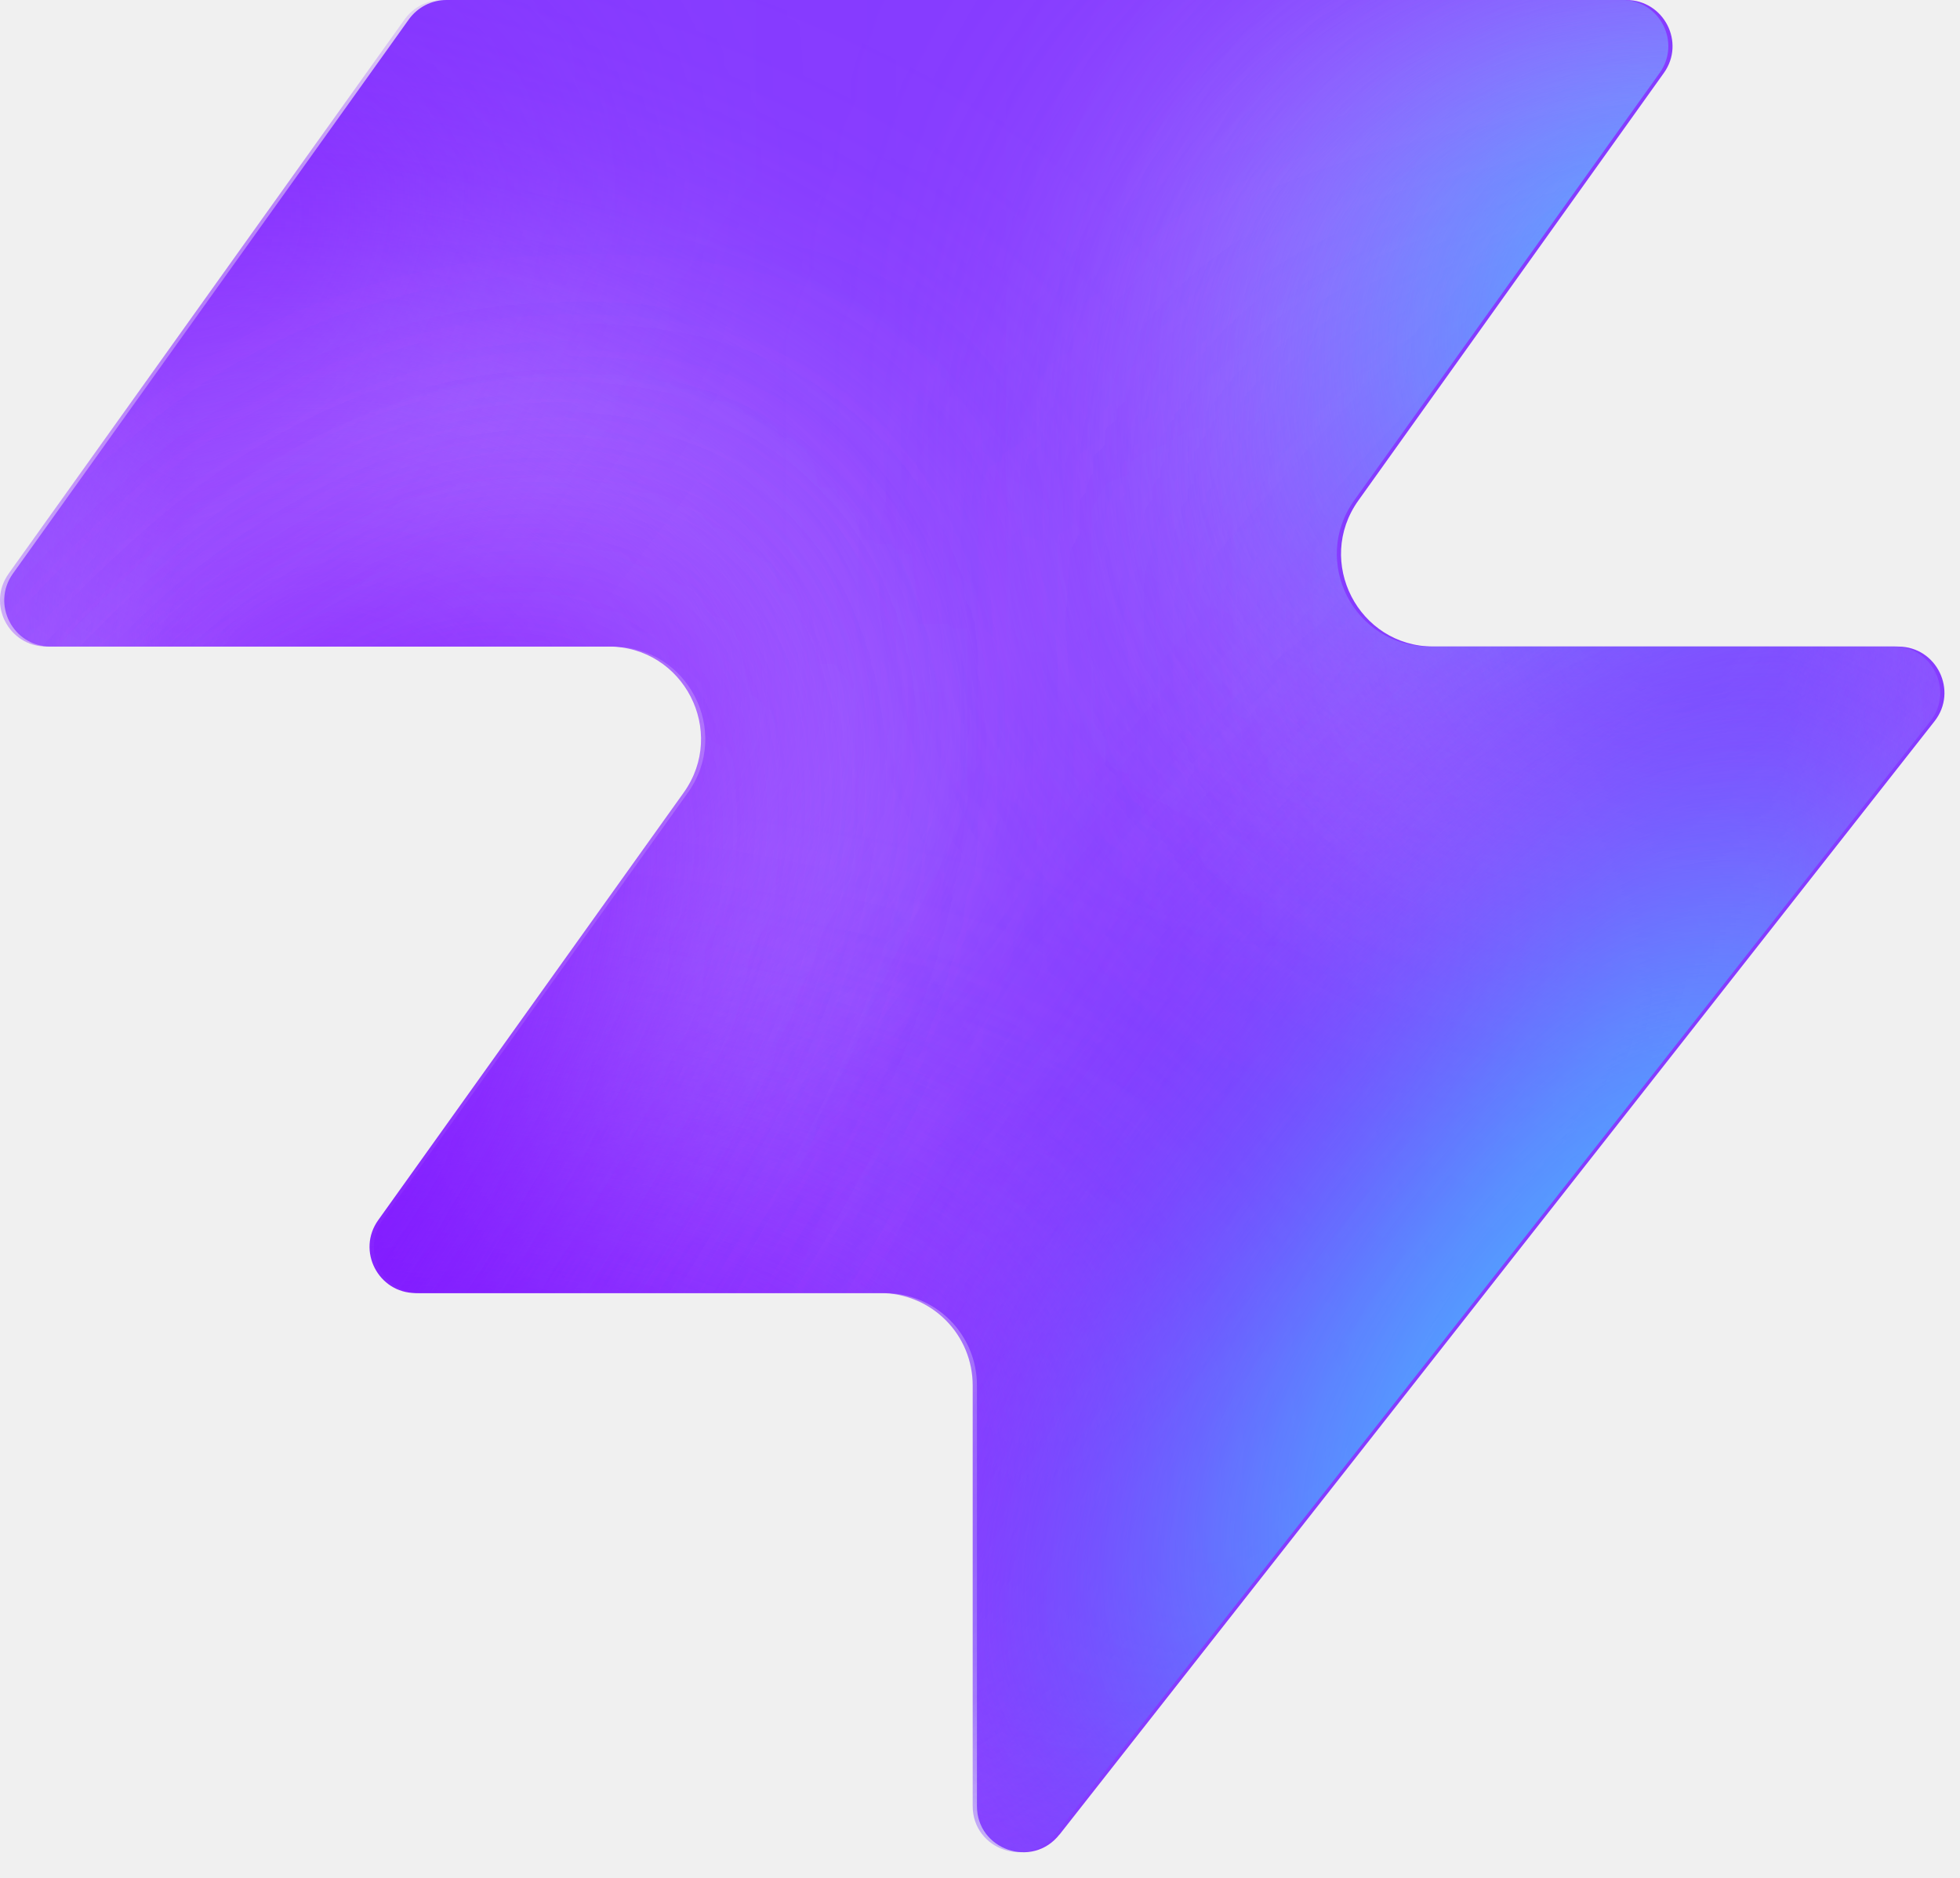
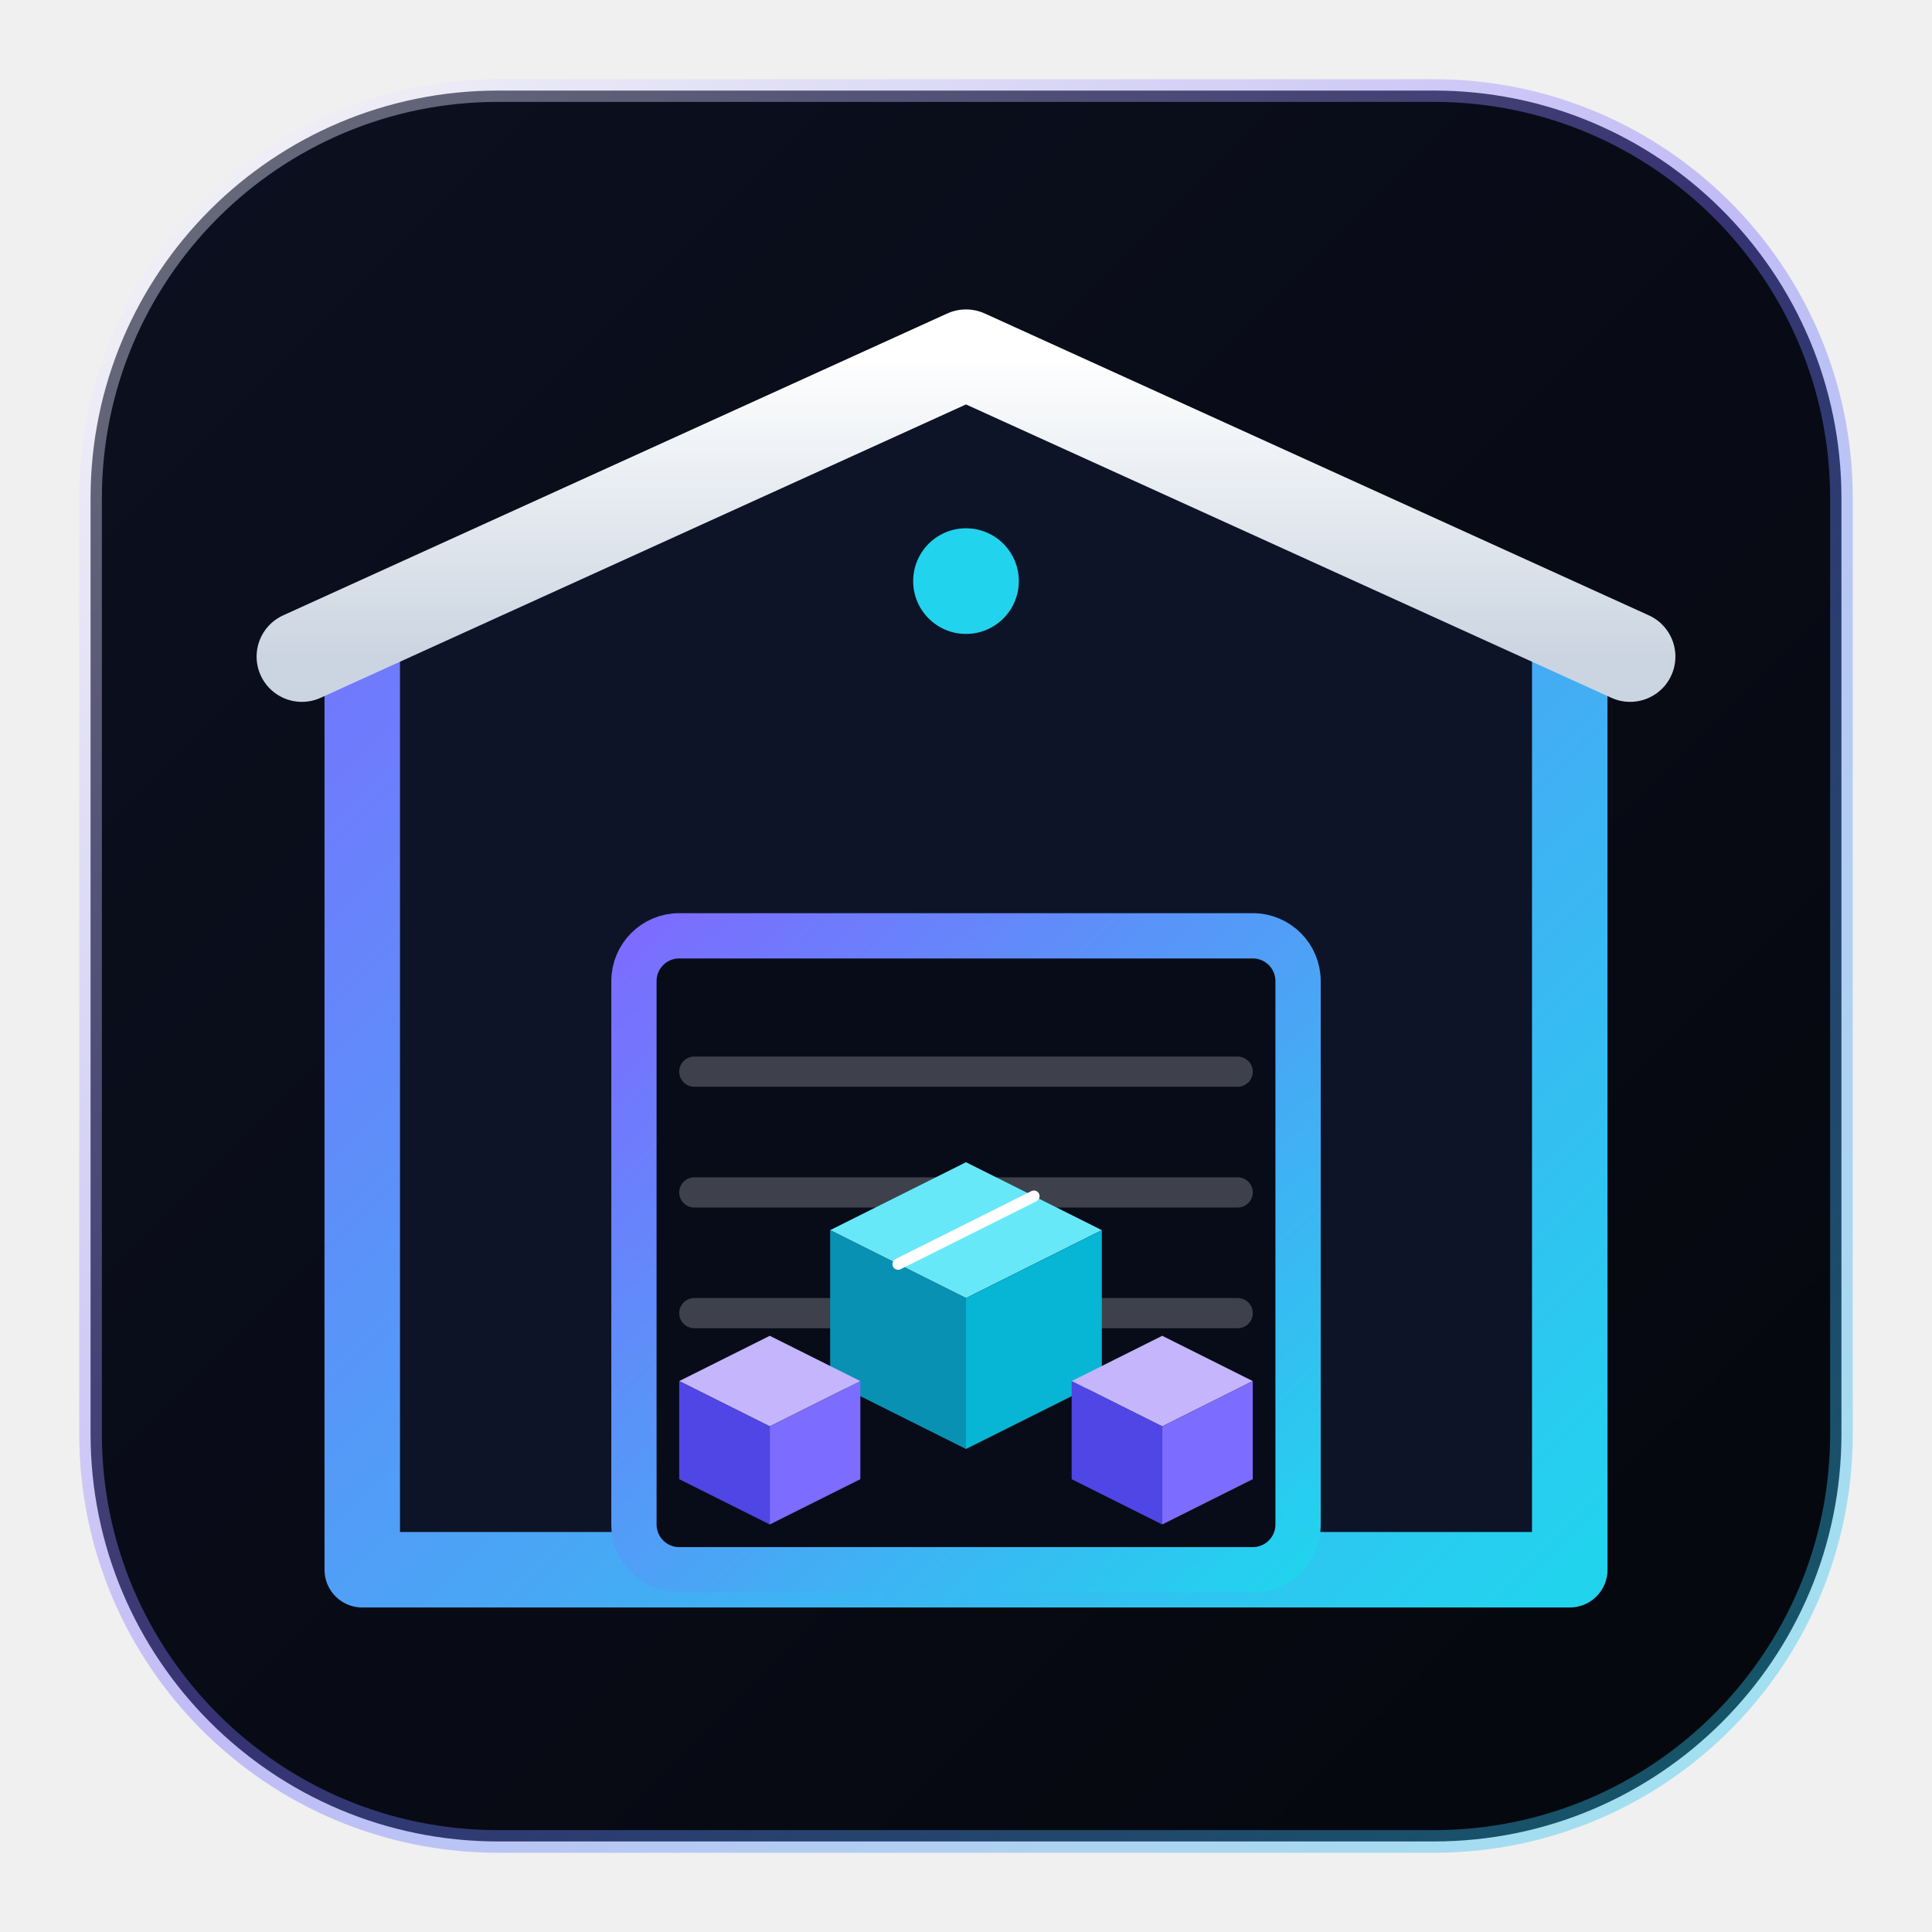
- <svg xmlns="http://www.w3.org/2000/svg" width="48" height="46" fill="none" viewBox="0 0 48 46">
-   <path fill="#863bff" d="M25.946 44.938c-.664.845-2.021.375-2.021-.698V33.937a2.26 2.26 0 0 0-2.262-2.262H10.287c-.92 0-1.456-1.04-.92-1.788l7.48-10.471c1.07-1.497 0-3.578-1.842-3.578H1.237c-.92 0-1.456-1.04-.92-1.788L10.013.474c.214-.297.556-.474.92-.474h28.894c.92 0 1.456 1.04.92 1.788l-7.48 10.471c-1.07 1.498 0 3.579 1.842 3.579h11.377c.943 0 1.473 1.088.89 1.83L25.947 44.94z" style="fill:#863bff;fill:color(display-p3 .525 .23 1);fill-opacity:1" />
-   <mask id="a" width="48" height="46" x="0" y="0" maskUnits="userSpaceOnUse" style="mask-type:alpha">
-     <path fill="#000" d="M25.842 44.938c-.664.844-2.021.375-2.021-.698V33.937a2.26 2.26 0 0 0-2.262-2.262H10.183c-.92 0-1.456-1.04-.92-1.788l7.48-10.471c1.07-1.498 0-3.579-1.842-3.579H1.133c-.92 0-1.456-1.04-.92-1.787L9.91.473c.214-.297.556-.474.92-.474h28.894c.92 0 1.456 1.04.92 1.788l-7.48 10.471c-1.07 1.498 0 3.578 1.842 3.578h11.377c.943 0 1.473 1.088.89 1.832L25.843 44.94z" style="fill:#000;fill-opacity:1" />
-   </mask>
-   <g mask="url(#a)">
-     <g filter="url(#b)">
-       <ellipse cx="5.508" cy="14.704" fill="#ede6ff" rx="5.508" ry="14.704" style="fill:#ede6ff;fill:color(display-p3 .927 .903 1);fill-opacity:1" transform="matrix(.00324 1 1 -.00324 -4.47 31.516)" />
-     </g>
-     <g filter="url(#c)">
-       <ellipse cx="10.399" cy="29.851" fill="#ede6ff" rx="10.399" ry="29.851" style="fill:#ede6ff;fill:color(display-p3 .927 .903 1);fill-opacity:1" transform="matrix(.00324 1 1 -.00324 -39.328 7.883)" />
-     </g>
-     <g filter="url(#d)">
-       <ellipse cx="5.508" cy="30.487" fill="#7e14ff" rx="5.508" ry="30.487" style="fill:#7e14ff;fill:color(display-p3 .492 .077 1);fill-opacity:1" transform="rotate(89.814 -25.913 -14.639)scale(1 -1)" />
-     </g>
-     <g filter="url(#e)">
-       <ellipse cx="5.508" cy="30.599" fill="#7e14ff" rx="5.508" ry="30.599" style="fill:#7e14ff;fill:color(display-p3 .492 .077 1);fill-opacity:1" transform="rotate(89.814 -32.644 -3.334)scale(1 -1)" />
-     </g>
-     <g filter="url(#f)">
-       <ellipse cx="5.508" cy="30.599" fill="#7e14ff" rx="5.508" ry="30.599" style="fill:#7e14ff;fill:color(display-p3 .492 .077 1);fill-opacity:1" transform="matrix(.00324 1 1 -.00324 -34.34 30.47)" />
-     </g>
-     <g filter="url(#g)">
-       <ellipse cx="14.072" cy="22.078" fill="#ede6ff" rx="14.072" ry="22.078" style="fill:#ede6ff;fill:color(display-p3 .927 .903 1);fill-opacity:1" transform="rotate(93.35 24.506 48.493)scale(-1 1)" />
-     </g>
-     <g filter="url(#h)">
-       <ellipse cx="3.47" cy="21.501" fill="#7e14ff" rx="3.47" ry="21.501" style="fill:#7e14ff;fill:color(display-p3 .492 .077 1);fill-opacity:1" transform="rotate(89.009 28.708 47.59)scale(-1 1)" />
-     </g>
-     <g filter="url(#i)">
-       <ellipse cx="3.47" cy="21.501" fill="#7e14ff" rx="3.47" ry="21.501" style="fill:#7e14ff;fill:color(display-p3 .492 .077 1);fill-opacity:1" transform="rotate(89.009 28.708 47.59)scale(-1 1)" />
-     </g>
-     <g filter="url(#j)">
-       <ellipse cx=".387" cy="8.972" fill="#7e14ff" rx="4.407" ry="29.108" style="fill:#7e14ff;fill:color(display-p3 .492 .077 1);fill-opacity:1" transform="rotate(39.51 .387 8.972)" />
-     </g>
-     <g filter="url(#k)">
-       <ellipse cx="47.523" cy="-6.092" fill="#7e14ff" rx="4.407" ry="29.108" style="fill:#7e14ff;fill:color(display-p3 .492 .077 1);fill-opacity:1" transform="rotate(37.892 47.523 -6.092)" />
-     </g>
-     <g filter="url(#l)">
-       <ellipse cx="41.412" cy="6.333" fill="#47bfff" rx="5.971" ry="9.665" style="fill:#47bfff;fill:color(display-p3 .28 .748 1);fill-opacity:1" transform="rotate(37.892 41.412 6.333)" />
-     </g>
-     <g filter="url(#m)">
-       <ellipse cx="-1.879" cy="38.332" fill="#7e14ff" rx="4.407" ry="29.108" style="fill:#7e14ff;fill:color(display-p3 .492 .077 1);fill-opacity:1" transform="rotate(37.892 -1.88 38.332)" />
-     </g>
-     <g filter="url(#n)">
-       <ellipse cx="-1.879" cy="38.332" fill="#7e14ff" rx="4.407" ry="29.108" style="fill:#7e14ff;fill:color(display-p3 .492 .077 1);fill-opacity:1" transform="rotate(37.892 -1.88 38.332)" />
-     </g>
-     <g filter="url(#o)">
-       <ellipse cx="35.651" cy="29.907" fill="#7e14ff" rx="4.407" ry="29.108" style="fill:#7e14ff;fill:color(display-p3 .492 .077 1);fill-opacity:1" transform="rotate(37.892 35.651 29.907)" />
-     </g>
-     <g filter="url(#p)">
-       <ellipse cx="38.418" cy="32.4" fill="#47bfff" rx="5.971" ry="15.297" style="fill:#47bfff;fill:color(display-p3 .28 .748 1);fill-opacity:1" transform="rotate(37.892 38.418 32.4)" />
-     </g>
+ <svg xmlns="http://www.w3.org/2000/svg" viewBox="0 0 512 512" width="512" height="512">
+   <defs>
+     <linearGradient id="bgGrad" x1="0%" y1="0%" x2="100%" y2="100%">
+       <stop offset="0%" stop-color="#0c1020" />
+       <stop offset="100%" stop-color="#05070d" />
+     </linearGradient>
+     <linearGradient id="accentGrad" x1="0%" y1="0%" x2="100%" y2="100%">
+       <stop offset="0%" stop-color="#7C6CFF" />
+       <stop offset="100%" stop-color="#22D3EE" />
+     </linearGradient>
+     <linearGradient id="roofGrad" x1="0%" y1="0%" x2="0%" y2="100%">
+       <stop offset="0%" stop-color="#FFFFFF" />
+       <stop offset="100%" stop-color="#CBD5E1" />
+     </linearGradient>
+     <linearGradient id="borderGrad" x1="0%" y1="0%" x2="100%" y2="100%">
+       <stop offset="0%" stop-color="rgba(255,255,255,0.4)" />
+       <stop offset="50%" stop-color="rgba(124,108,255,0.4)" />
+       <stop offset="100%" stop-color="rgba(34,211,238,0.4)" />
+     </linearGradient>
+   </defs>
+   <rect x="24" y="24" width="464" height="464" rx="108" fill="url(#bgGrad)" stroke="url(#borderGrad)" stroke-width="6" />
+   <path d="M256 96 L416 168 L416 416 L96 416 L96 168 Z" fill="#0d1428" stroke="url(#accentGrad)" stroke-width="20" stroke-linejoin="round" stroke-linecap="round" />
+   <path d="M80 174 L256 94 L432 174" fill="none" stroke="url(#roofGrad)" stroke-width="24" stroke-linecap="round" stroke-linejoin="round" />
+   <rect x="168" y="248" width="176" height="168" rx="12" fill="#080c18" stroke="url(#accentGrad)" stroke-width="12" />
+   <line x1="184" y1="284" x2="328" y2="284" stroke="rgba(255,255,255,0.22)" stroke-width="8" stroke-linecap="round" />
+   <line x1="184" y1="316" x2="328" y2="316" stroke="rgba(255,255,255,0.22)" stroke-width="8" stroke-linecap="round" />
+   <line x1="184" y1="348" x2="328" y2="348" stroke="rgba(255,255,255,0.22)" stroke-width="8" stroke-linecap="round" />
+   <circle cx="256" cy="154" r="14" fill="#22D3EE" />
+   <g transform="translate(256, 350)">
+     <path d="M0 -42 L36 -24 L0 -6 L-36 -24 Z" fill="#67E8F9" />
+     <path d="M-36 -24 L0 -6 L0 34 L-36 16 Z" fill="#0891B2" />
+     <path d="M0 -6 L36 -24 L36 16 L0 34 Z" fill="#06B6D4" />
+     <path d="M-18 -15 L18 -33" stroke="#FFFFFF" stroke-width="3" stroke-linecap="round" />
  </g>
-   <defs>
-     <filter id="b" width="60.045" height="41.654" x="-19.77" y="16.149" color-interpolation-filters="sRGB" filterUnits="userSpaceOnUse">
-       <feFlood flood-opacity="0" result="BackgroundImageFix" />
-       <feBlend in="SourceGraphic" in2="BackgroundImageFix" result="shape" />
-       <feGaussianBlur result="effect1_foregroundBlur_2002_17158" stdDeviation="7.659" />
-     </filter>
-     <filter id="c" width="90.34" height="51.437" x="-54.613" y="-7.533" color-interpolation-filters="sRGB" filterUnits="userSpaceOnUse">
-       <feFlood flood-opacity="0" result="BackgroundImageFix" />
-       <feBlend in="SourceGraphic" in2="BackgroundImageFix" result="shape" />
-       <feGaussianBlur result="effect1_foregroundBlur_2002_17158" stdDeviation="7.659" />
-     </filter>
-     <filter id="d" width="79.355" height="29.4" x="-49.64" y="2.03" color-interpolation-filters="sRGB" filterUnits="userSpaceOnUse">
-       <feFlood flood-opacity="0" result="BackgroundImageFix" />
-       <feBlend in="SourceGraphic" in2="BackgroundImageFix" result="shape" />
-       <feGaussianBlur result="effect1_foregroundBlur_2002_17158" stdDeviation="4.596" />
-     </filter>
-     <filter id="e" width="79.579" height="29.4" x="-45.045" y="20.029" color-interpolation-filters="sRGB" filterUnits="userSpaceOnUse">
-       <feFlood flood-opacity="0" result="BackgroundImageFix" />
-       <feBlend in="SourceGraphic" in2="BackgroundImageFix" result="shape" />
-       <feGaussianBlur result="effect1_foregroundBlur_2002_17158" stdDeviation="4.596" />
-     </filter>
-     <filter id="f" width="79.579" height="29.4" x="-43.513" y="21.178" color-interpolation-filters="sRGB" filterUnits="userSpaceOnUse">
-       <feFlood flood-opacity="0" result="BackgroundImageFix" />
-       <feBlend in="SourceGraphic" in2="BackgroundImageFix" result="shape" />
-       <feGaussianBlur result="effect1_foregroundBlur_2002_17158" stdDeviation="4.596" />
-     </filter>
-     <filter id="g" width="74.749" height="58.852" x="15.756" y="-17.901" color-interpolation-filters="sRGB" filterUnits="userSpaceOnUse">
-       <feFlood flood-opacity="0" result="BackgroundImageFix" />
-       <feBlend in="SourceGraphic" in2="BackgroundImageFix" result="shape" />
-       <feGaussianBlur result="effect1_foregroundBlur_2002_17158" stdDeviation="7.659" />
-     </filter>
-     <filter id="h" width="61.377" height="25.362" x="23.548" y="2.284" color-interpolation-filters="sRGB" filterUnits="userSpaceOnUse">
-       <feFlood flood-opacity="0" result="BackgroundImageFix" />
-       <feBlend in="SourceGraphic" in2="BackgroundImageFix" result="shape" />
-       <feGaussianBlur result="effect1_foregroundBlur_2002_17158" stdDeviation="4.596" />
-     </filter>
-     <filter id="i" width="61.377" height="25.362" x="23.548" y="2.284" color-interpolation-filters="sRGB" filterUnits="userSpaceOnUse">
-       <feFlood flood-opacity="0" result="BackgroundImageFix" />
-       <feBlend in="SourceGraphic" in2="BackgroundImageFix" result="shape" />
-       <feGaussianBlur result="effect1_foregroundBlur_2002_17158" stdDeviation="4.596" />
-     </filter>
-     <filter id="j" width="56.045" height="63.649" x="-27.636" y="-22.853" color-interpolation-filters="sRGB" filterUnits="userSpaceOnUse">
-       <feFlood flood-opacity="0" result="BackgroundImageFix" />
-       <feBlend in="SourceGraphic" in2="BackgroundImageFix" result="shape" />
-       <feGaussianBlur result="effect1_foregroundBlur_2002_17158" stdDeviation="4.596" />
-     </filter>
-     <filter id="k" width="54.814" height="64.646" x="20.116" y="-38.415" color-interpolation-filters="sRGB" filterUnits="userSpaceOnUse">
-       <feFlood flood-opacity="0" result="BackgroundImageFix" />
-       <feBlend in="SourceGraphic" in2="BackgroundImageFix" result="shape" />
-       <feGaussianBlur result="effect1_foregroundBlur_2002_17158" stdDeviation="4.596" />
-     </filter>
-     <filter id="l" width="33.541" height="35.313" x="24.641" y="-11.323" color-interpolation-filters="sRGB" filterUnits="userSpaceOnUse">
-       <feFlood flood-opacity="0" result="BackgroundImageFix" />
-       <feBlend in="SourceGraphic" in2="BackgroundImageFix" result="shape" />
-       <feGaussianBlur result="effect1_foregroundBlur_2002_17158" stdDeviation="4.596" />
-     </filter>
-     <filter id="m" width="54.814" height="64.646" x="-29.286" y="6.009" color-interpolation-filters="sRGB" filterUnits="userSpaceOnUse">
-       <feFlood flood-opacity="0" result="BackgroundImageFix" />
-       <feBlend in="SourceGraphic" in2="BackgroundImageFix" result="shape" />
-       <feGaussianBlur result="effect1_foregroundBlur_2002_17158" stdDeviation="4.596" />
-     </filter>
-     <filter id="n" width="54.814" height="64.646" x="-29.286" y="6.009" color-interpolation-filters="sRGB" filterUnits="userSpaceOnUse">
-       <feFlood flood-opacity="0" result="BackgroundImageFix" />
-       <feBlend in="SourceGraphic" in2="BackgroundImageFix" result="shape" />
-       <feGaussianBlur result="effect1_foregroundBlur_2002_17158" stdDeviation="4.596" />
-     </filter>
-     <filter id="o" width="54.814" height="64.646" x="8.244" y="-2.416" color-interpolation-filters="sRGB" filterUnits="userSpaceOnUse">
-       <feFlood flood-opacity="0" result="BackgroundImageFix" />
-       <feBlend in="SourceGraphic" in2="BackgroundImageFix" result="shape" />
-       <feGaussianBlur result="effect1_foregroundBlur_2002_17158" stdDeviation="4.596" />
-     </filter>
-     <filter id="p" width="39.409" height="43.623" x="18.713" y="10.588" color-interpolation-filters="sRGB" filterUnits="userSpaceOnUse">
-       <feFlood flood-opacity="0" result="BackgroundImageFix" />
-       <feBlend in="SourceGraphic" in2="BackgroundImageFix" result="shape" />
-       <feGaussianBlur result="effect1_foregroundBlur_2002_17158" stdDeviation="4.596" />
-     </filter>
-   </defs>
+   <g transform="translate(204, 382)">
+     <path d="M0 -28 L24 -16 L0 -4 L-24 -16 Z" fill="#C4B5FD" />
+     <path d="M-24 -16 L0 -4 L0 22 L-24 10 Z" fill="#4F46E5" />
+     <path d="M0 -4 L24 -16 L24 10 L0 22 Z" fill="#7C6CFF" />
+   </g>
+   <g transform="translate(308, 382)">
+     <path d="M0 -28 L24 -16 L0 -4 L-24 -16 Z" fill="#C4B5FD" />
+     <path d="M-24 -16 L0 -4 L0 22 L-24 10 Z" fill="#4F46E5" />
+     <path d="M0 -4 L24 -16 L24 10 L0 22 Z" fill="#7C6CFF" />
+   </g>
</svg>
